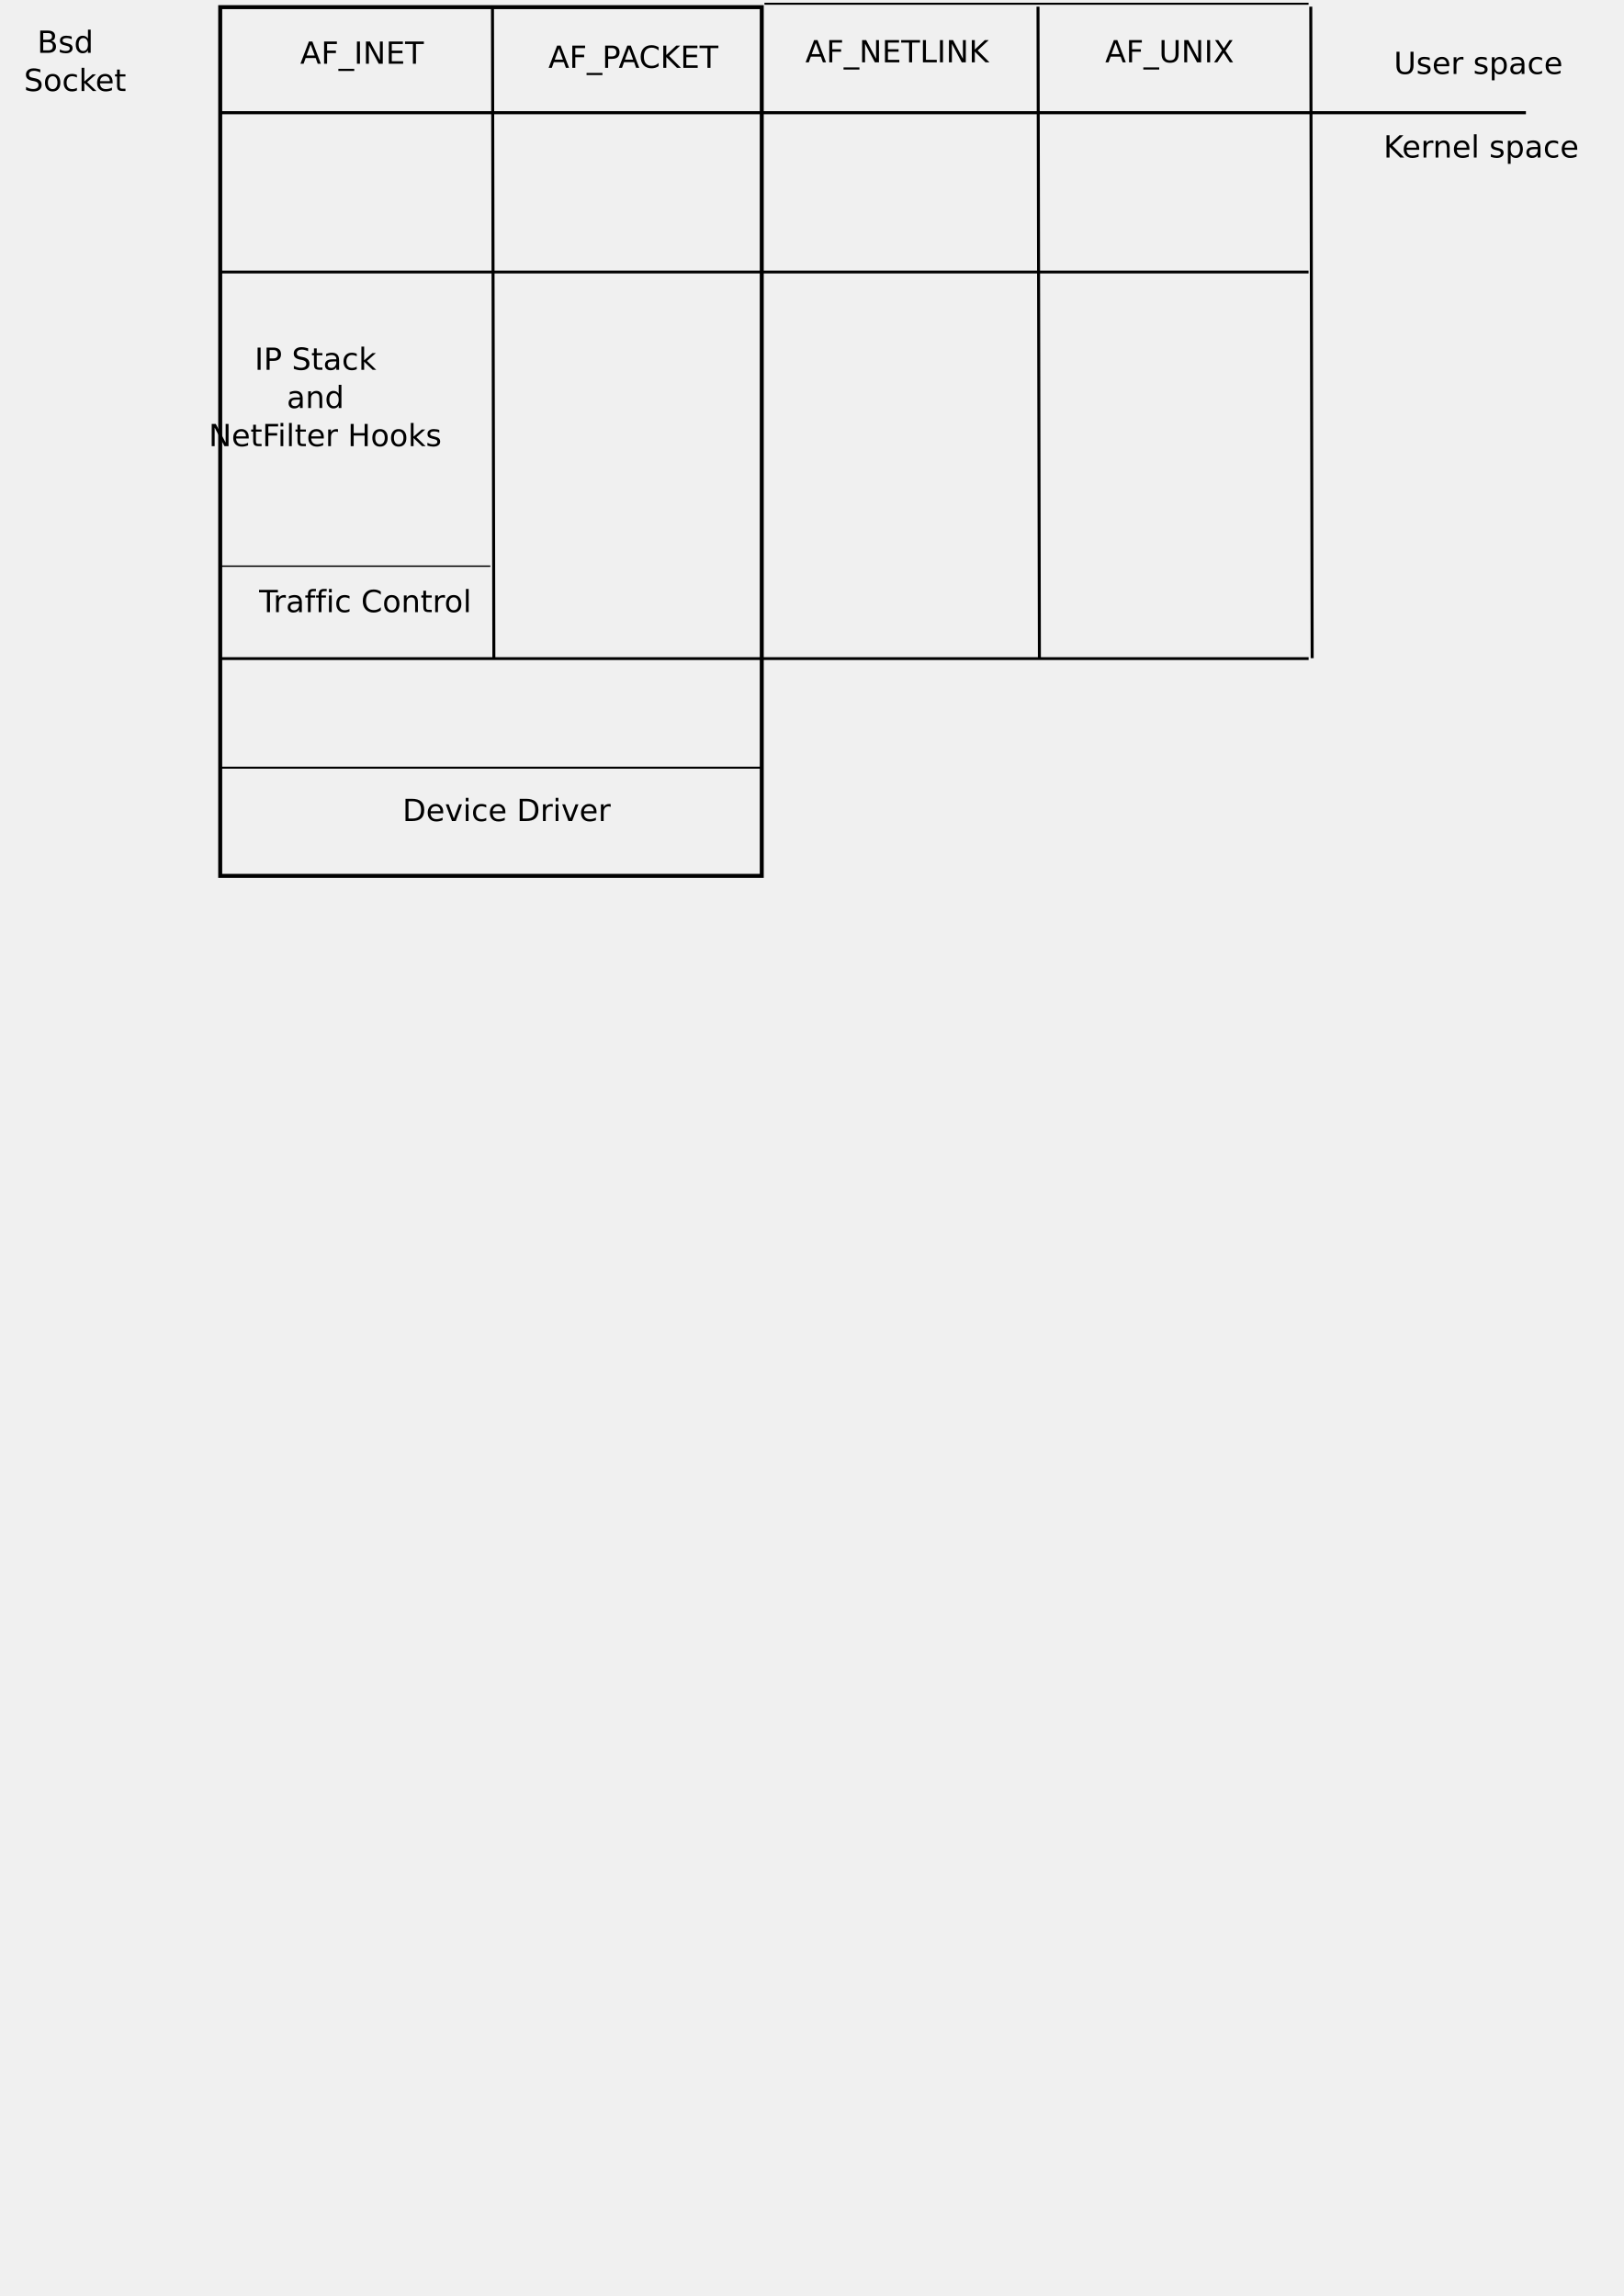
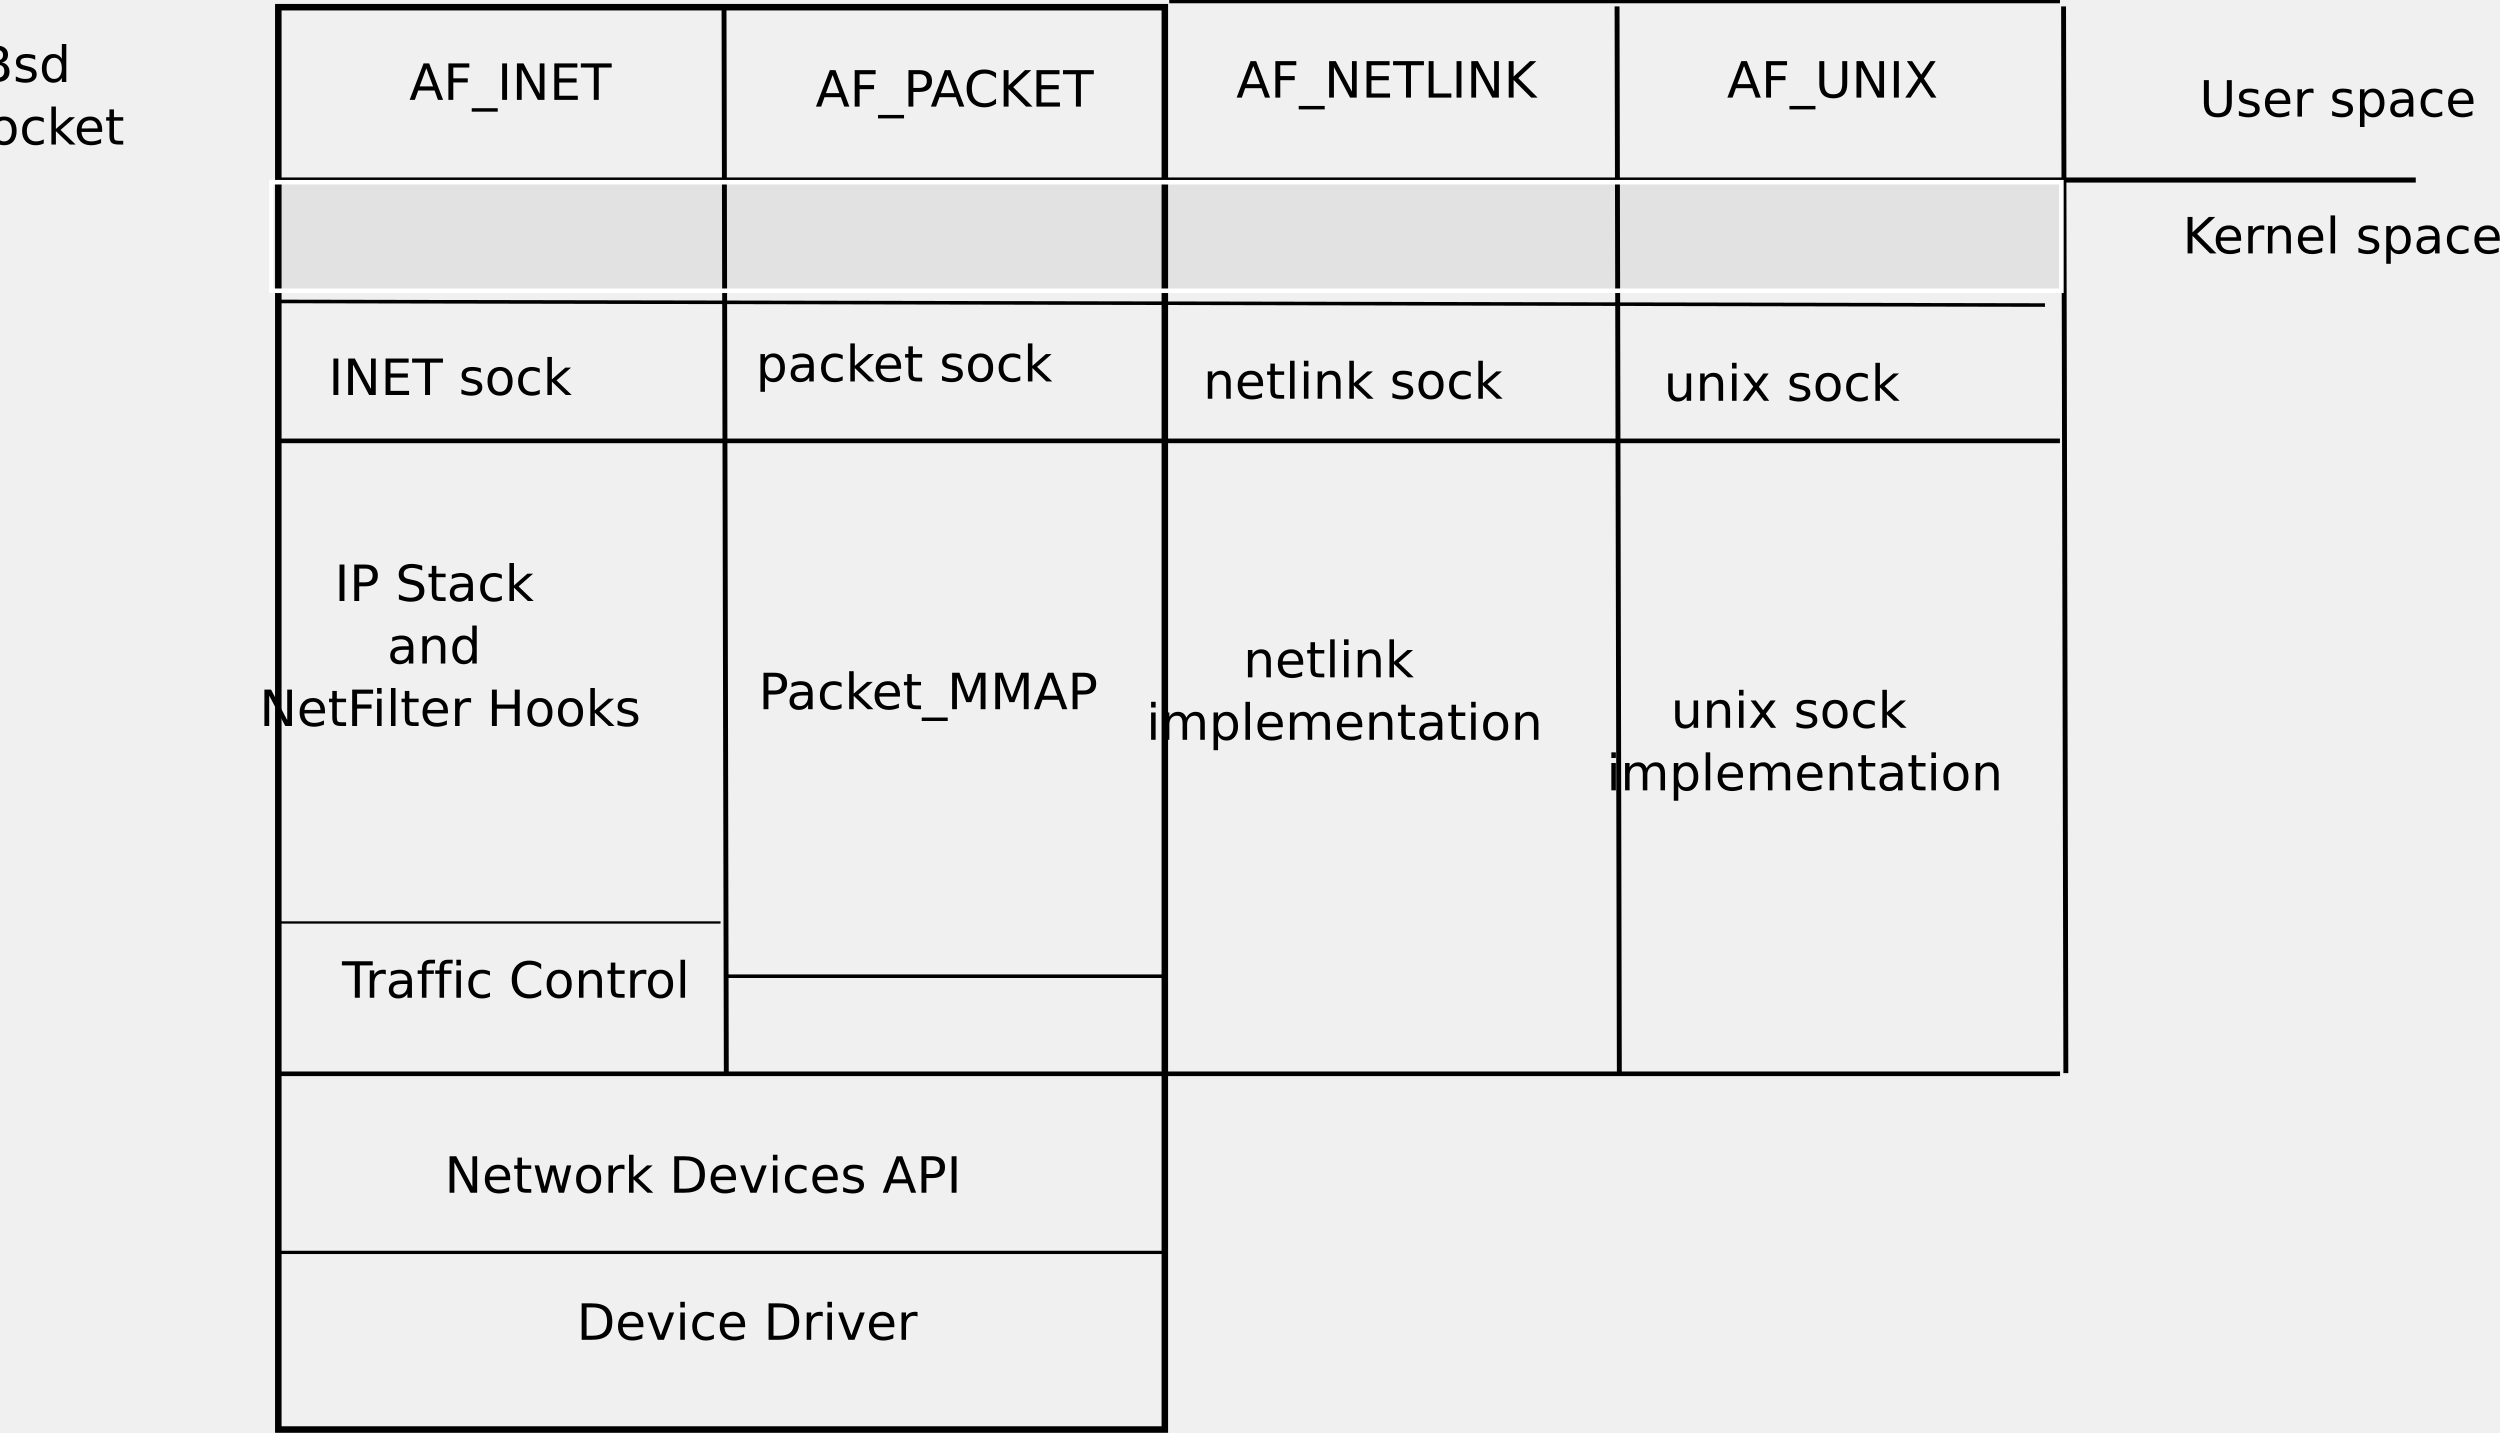
- <svg xmlns="http://www.w3.org/2000/svg" width="744.094" height="1052.362" id="svg2" version="1.1">
+ <svg xmlns="http://www.w3.org/2000/svg" width="699.862" height="401.103" id="svg2" version="1.1">
  <defs id="defs4">
    </defs>
-   <g id="layer1">
+   <g id="layer1" transform="translate(-23,-1.258841)">
    <text xml:space="preserve" style="font-size:14px;font-style:normal;font-weight:normal;fill:#000000;fill-opacity:1;stroke:none;font-family:Bitstream Vera Sans" x="251.314" y="31.1" id="text3674-5">
      <tspan id="tspan3676-9" x="251.314" y="31.1">AF_PACKET</tspan>
    </text>
    <rect id="rect2816" width="277.792" height="65.66" x="39.396" y="43.22" style="opacity:0" />
    <rect style="opacity:0;fill:#ffffff;stroke:#000000" id="rect3593" width="261.63" height="105.056" x="56.569" y="38.169" />
    <rect style="fill:none;stroke:#000000;stroke-width:1.824;stroke-opacity:1" id="rect3595" width="248.176" height="398.176" x="100.912" y="3.274" />
    <path style="fill:none;stroke:#000000;stroke-width:1.425px;stroke-linecap:butt;stroke-linejoin:miter;stroke-opacity:1" d="m 100.72,51.657 596.511,0 2.05,0 -2.05,0 0,0" id="path3601" />
    <path style="fill:none;stroke:#000000;stroke-width:1.373px;stroke-linecap:butt;stroke-linejoin:miter;stroke-opacity:1" d="M 225.686,3.049 226.324,301.676" id="path3603" />
    <path style="fill:none;stroke:#000000;stroke-width:1.299px;stroke-linecap:butt;stroke-linejoin:miter;stroke-opacity:1" d="m 100.852,124.679 498.814,0" id="path3605" />
    <path style="fill:none;stroke:#000000;stroke-width:0.914px;stroke-linecap:butt;stroke-linejoin:miter;stroke-opacity:1" d="m 100.417,351.862 249.165,0" id="path3607" />
    <path style="fill:none;stroke:#000000;stroke-width:1.293px;stroke-linecap:butt;stroke-linejoin:miter;stroke-opacity:1" d="m 100.883,301.862 498.819,0" id="path3607-0" />
    <text xml:space="preserve" style="font-size:14px;font-style:normal;font-weight:normal;text-align:center;line-height:125%;writing-mode:lr-tb;text-anchor:middle;fill:#000000;fill-opacity:1;stroke:none;font-family:Bitstream Vera Sans" x="45.524" y="24.219" id="text3668">
      <tspan id="tspan3670" x="45.524" y="24.219">Bsd</tspan>
      <tspan x="45.524" y="41.719" id="tspan3672">Socket</tspan>
    </text>
    <text xml:space="preserve" style="font-size:14px;font-style:normal;font-weight:normal;fill:#000000;fill-opacity:1;stroke:none;font-family:Bitstream Vera Sans" x="137.571" y="29.219" id="text3674">
      <tspan id="tspan3676" x="137.571" y="29.219">AF_INET</tspan>
    </text>
    <text xml:space="preserve" style="font-size:14px;font-style:normal;font-weight:normal;fill:#000000;fill-opacity:1;stroke:none;font-family:Bitstream Vera Sans" x="638.746" y="33.903" id="text3703">
      <tspan id="tspan3705" x="638.746" y="33.903">User space</tspan>
    </text>
    <text xml:space="preserve" style="font-size:14px;font-style:normal;font-weight:normal;fill:#000000;fill-opacity:1;stroke:none;font-family:Bitstream Vera Sans" x="634.029" y="72.193" id="text3703-0">
      <tspan id="tspan3705-2" x="634.029" y="72.193">Kernel space</tspan>
    </text>
    <text xml:space="preserve" style="font-size:14px;font-style:normal;font-weight:normal;text-align:center;line-height:125%;writing-mode:lr-tb;text-anchor:middle;fill:#000000;fill-opacity:1;stroke:none;font-family:Bitstream Vera Sans" x="160.143" y="169.505" id="text3732">
      <tspan id="tspan3734" x="160.143" y="169.505">IP Stack</tspan>
      <tspan x="160.143" y="187.005" id="tspan3736">and</tspan>
      <tspan x="160.143" y="204.505" id="tspan3738">NetFilter Hooks</tspan>
    </text>
    <path style="fill:none;stroke:#000000;stroke-width:0.646px;stroke-linecap:butt;stroke-linejoin:miter;stroke-opacity:1" d="m 100.292,259.5 124.415,0 -124.415,0 z" id="path3607-0-4" />
    <text xml:space="preserve" style="font-size:14px;font-style:normal;font-weight:normal;fill:#000000;fill-opacity:1;stroke:none;font-family:Bitstream Vera Sans" x="184.457" y="376.326" id="text3766">
      <tspan id="tspan3768" x="184.457" y="376.326">Device Driver</tspan>
    </text>
    <text xml:space="preserve" style="font-size:14px;font-style:normal;font-weight:normal;fill:#000000;fill-opacity:1;stroke:none;font-family:Bitstream Vera Sans" x="118.756" y="280.565" id="text3770">
      <tspan id="tspan3772" x="118.756" y="280.565">Traffic Control</tspan>
    </text>
    <path style="fill:none;stroke:#000000;stroke-width:1.373px;stroke-linecap:butt;stroke-linejoin:miter;stroke-opacity:1" d="M 600.686,3.049 601.324,301.676" id="path3603-2" />
    <path style="fill:none;stroke:#000000;stroke-width:1.373px;stroke-linecap:butt;stroke-linejoin:miter;stroke-opacity:1" d="m 475.686,3.049 0.637,298.627" id="path3603-2-7" />
    <text xml:space="preserve" style="font-size:14px;font-style:normal;font-weight:normal;fill:#000000;fill-opacity:1;stroke:none;font-family:Bitstream Vera Sans" x="369.079" y="28.581" id="text3674-5-5">
      <tspan id="tspan3676-9-6" x="369.079" y="28.581">AF_NETLINK</tspan>
    </text>
    <text xml:space="preserve" style="font-size:14px;font-style:normal;font-weight:normal;fill:#000000;fill-opacity:1;stroke:none;font-family:Bitstream Vera Sans" x="506.459" y="28.581" id="text3674-5-9">
      <tspan x="506.459" y="28.581" id="tspan2946">AF_UNIX</tspan>
    </text>
    <path style="fill:none;stroke:#000000;stroke-width:0.914px;stroke-linecap:butt;stroke-linejoin:miter;stroke-opacity:1" d="m 350.323,1.716 249.354,0" id="path3607-0-6" />
+     <flowRoot xml:space="preserve" id="flowRoot5530" style="font-size:14px;font-style:normal;font-weight:normal;fill:#000000;fill-opacity:1;stroke:none;font-family:Bitstream Vera Sans" transform="translate(-4,4)">
+       <flowRegion id="flowRegion5532">
+         <rect id="rect5534" width="64.65" height="18.183" x="272.741" y="276.565" />
+       </flowRegion>
+       <flowPara id="flowPara5536">LSF</flowPara>
+     </flowRoot>
+     <path style="fill:none;stroke:#000000;stroke-width:1px;stroke-linecap:butt;stroke-linejoin:miter;stroke-opacity:1" d="m 226.274,274.545 122.228,0" id="path5538" />
+     <text xml:space="preserve" style="font-size:14px;font-style:normal;font-weight:normal;fill:#000000;fill-opacity:1;stroke:none;font-family:Bitstream Vera Sans" x="147.482" y="335.154" id="text5540">
+       <tspan id="tspan5542" x="147.482" y="335.154">Network Devices API</tspan>
+     </text>
+     <text xml:space="preserve" style="font-size:14px;font-style:normal;font-weight:normal;fill:#000000;fill-opacity:1;stroke:none;font-family:Bitstream Vera Sans" x="235.366" y="199.793" id="text5544">
+       <tspan x="235.366" y="199.793" id="tspan5550">Packet_MMAP</tspan>
+       <tspan x="235.366" y="217.293" id="tspan5556" />
+     </text>
+     <path style="fill:none;stroke:#000000;stroke-width:1px;stroke-linecap:butt;stroke-linejoin:miter;stroke-opacity:1" d="m 100.5,85.646 494.975,1.01" id="path5561" />
+     <rect style="fill-opacity:0.059;stroke:#ffffff;stroke-width:1.27;stroke-miterlimit:4;stroke-opacity:1;stroke-dasharray:none;stroke-dashoffset:0" id="rect5563" width="501.116" height="30.385" x="98.955" y="52.271" />
+     <flowRoot xml:space="preserve" id="flowRoot6075" style="font-size:14px;font-style:normal;font-weight:normal;fill:#000000;fill-opacity:1;stroke:none;font-family:Bitstream Vera Sans" transform="translate(50,4)">
+       <flowRegion id="flowRegion6077">
+         <rect id="rect6079" width="249.508" height="28.284" x="223.244" y="54.331" />
+       </flowRegion>
+       <flowPara id="flowPara6081">Socket abstraction</flowPara>
+     </flowRoot>
+     <text xml:space="preserve" style="font-size:14px;font-style:normal;font-weight:normal;text-align:center;text-anchor:middle;fill:#000000;fill-opacity:1;stroke:none;font-family:Bitstream Vera Sans" x="160.147" y="111.829" id="text6083">
+       <tspan id="tspan6085" x="160.147" y="111.829">INET sock</tspan>
+     </text>
+     <text xml:space="preserve" style="font-size:14px;font-style:normal;font-weight:normal;text-align:center;text-anchor:middle;fill:#000000;fill-opacity:1;stroke:none;font-family:Bitstream Vera Sans" x="287.234" y="108.038" id="text6083-6">
+       <tspan id="tspan6085-9" x="287.234" y="108.038">packet sock</tspan>
+     </text>
+     <text xml:space="preserve" style="font-size:14px;font-style:normal;font-weight:normal;text-align:center;text-anchor:middle;fill:#000000;fill-opacity:1;stroke:none;font-family:Bitstream Vera Sans" x="412.899" y="112.876" id="text6083-4">
+       <tspan id="tspan6085-8" x="412.899" y="112.876">netlink sock</tspan>
+     </text>
+     <text xml:space="preserve" style="font-size:14px;font-style:normal;font-weight:normal;text-align:center;text-anchor:middle;fill:#000000;fill-opacity:1;stroke:none;font-family:Bitstream Vera Sans" x="532.96" y="113.464" id="text6083-61">
+       <tspan id="tspan6085-85" x="532.96" y="113.464">unix sock</tspan>
+     </text>
+     <text xml:space="preserve" style="font-size:14px;font-style:normal;font-weight:normal;text-align:center;text-anchor:middle;fill:#000000;fill-opacity:1;stroke:none;font-family:Bitstream Vera Sans" x="410.524" y="190.871" id="text6083-4-8">
+       <tspan id="tspan6085-8-7" x="410.524" y="190.871">netlink</tspan>
+       <tspan x="410.524" y="208.371" id="tspan6173">implementation</tspan>
+     </text>
+     <text xml:space="preserve" style="font-size:14px;font-style:normal;font-weight:normal;text-align:center;text-anchor:middle;fill:#000000;fill-opacity:1;stroke:none;font-family:Bitstream Vera Sans" x="539.363" y="205.007" id="text6083-4-8-4">
+       <tspan id="tspan6085-8-7-2" x="539.363" y="205.007">unix sock</tspan>
+       <tspan x="539.363" y="222.507" id="tspan6173-8">implementation</tspan>
+     </text>
  </g>
</svg>
